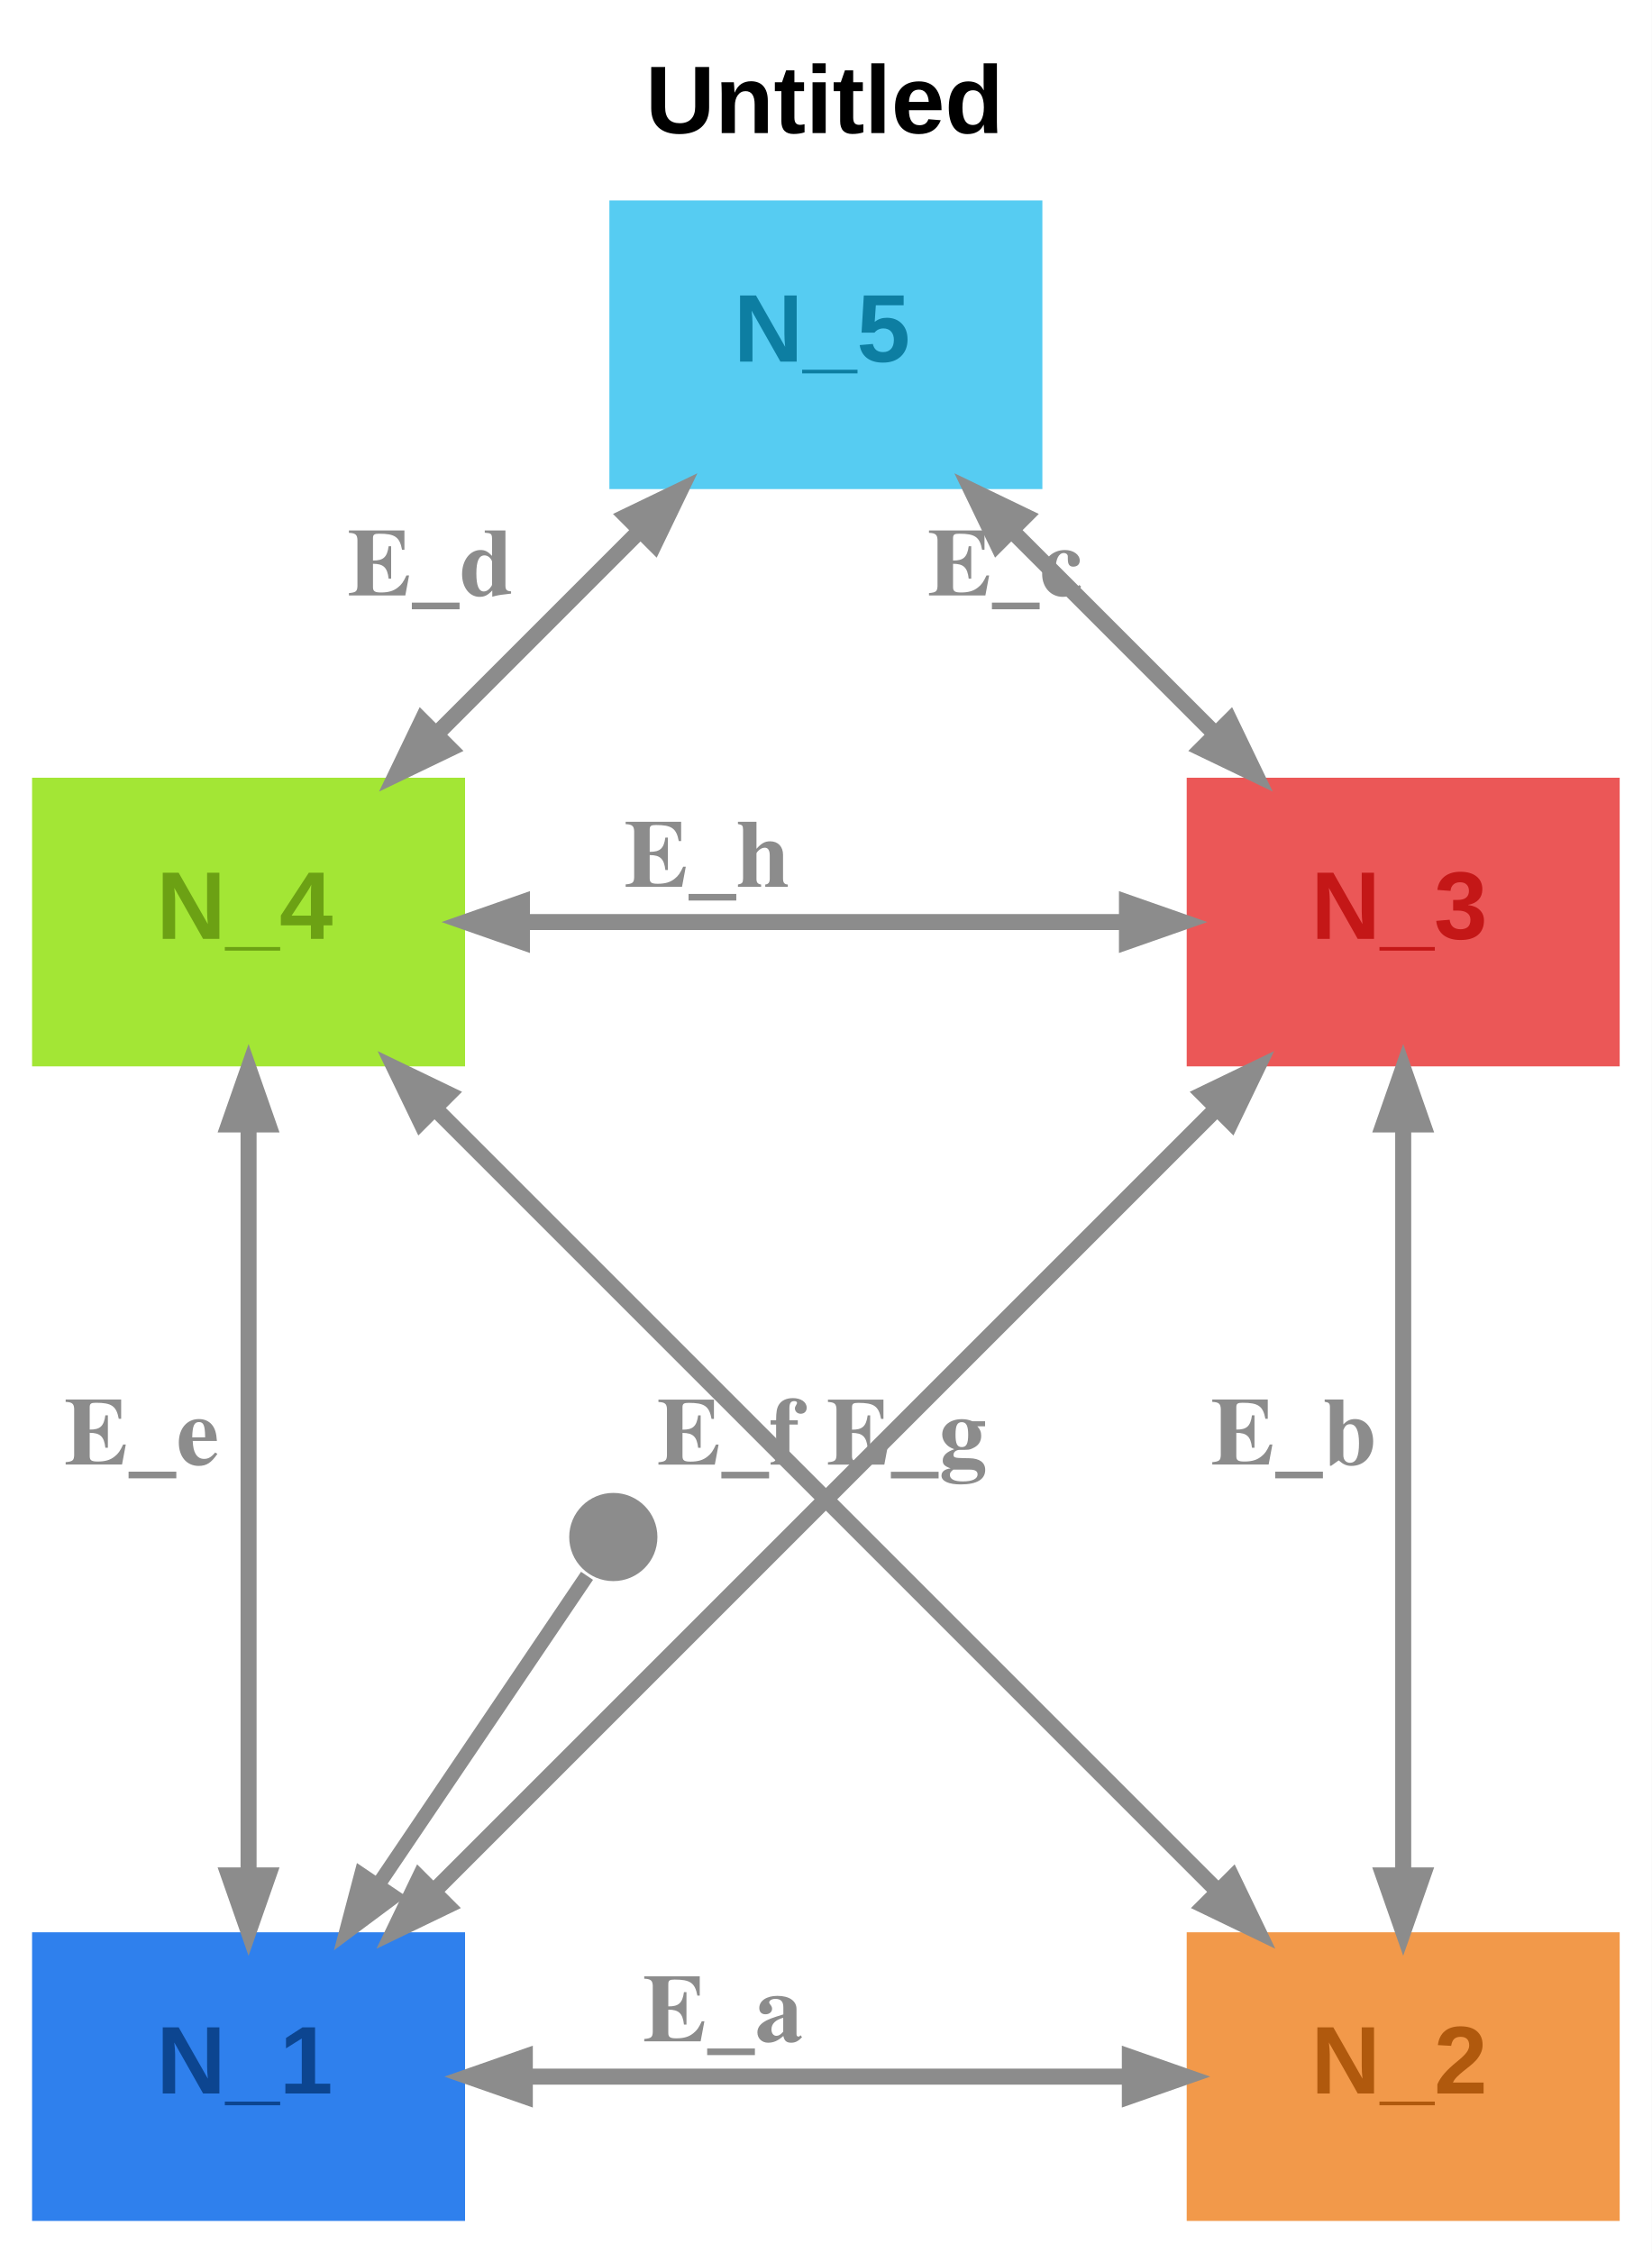
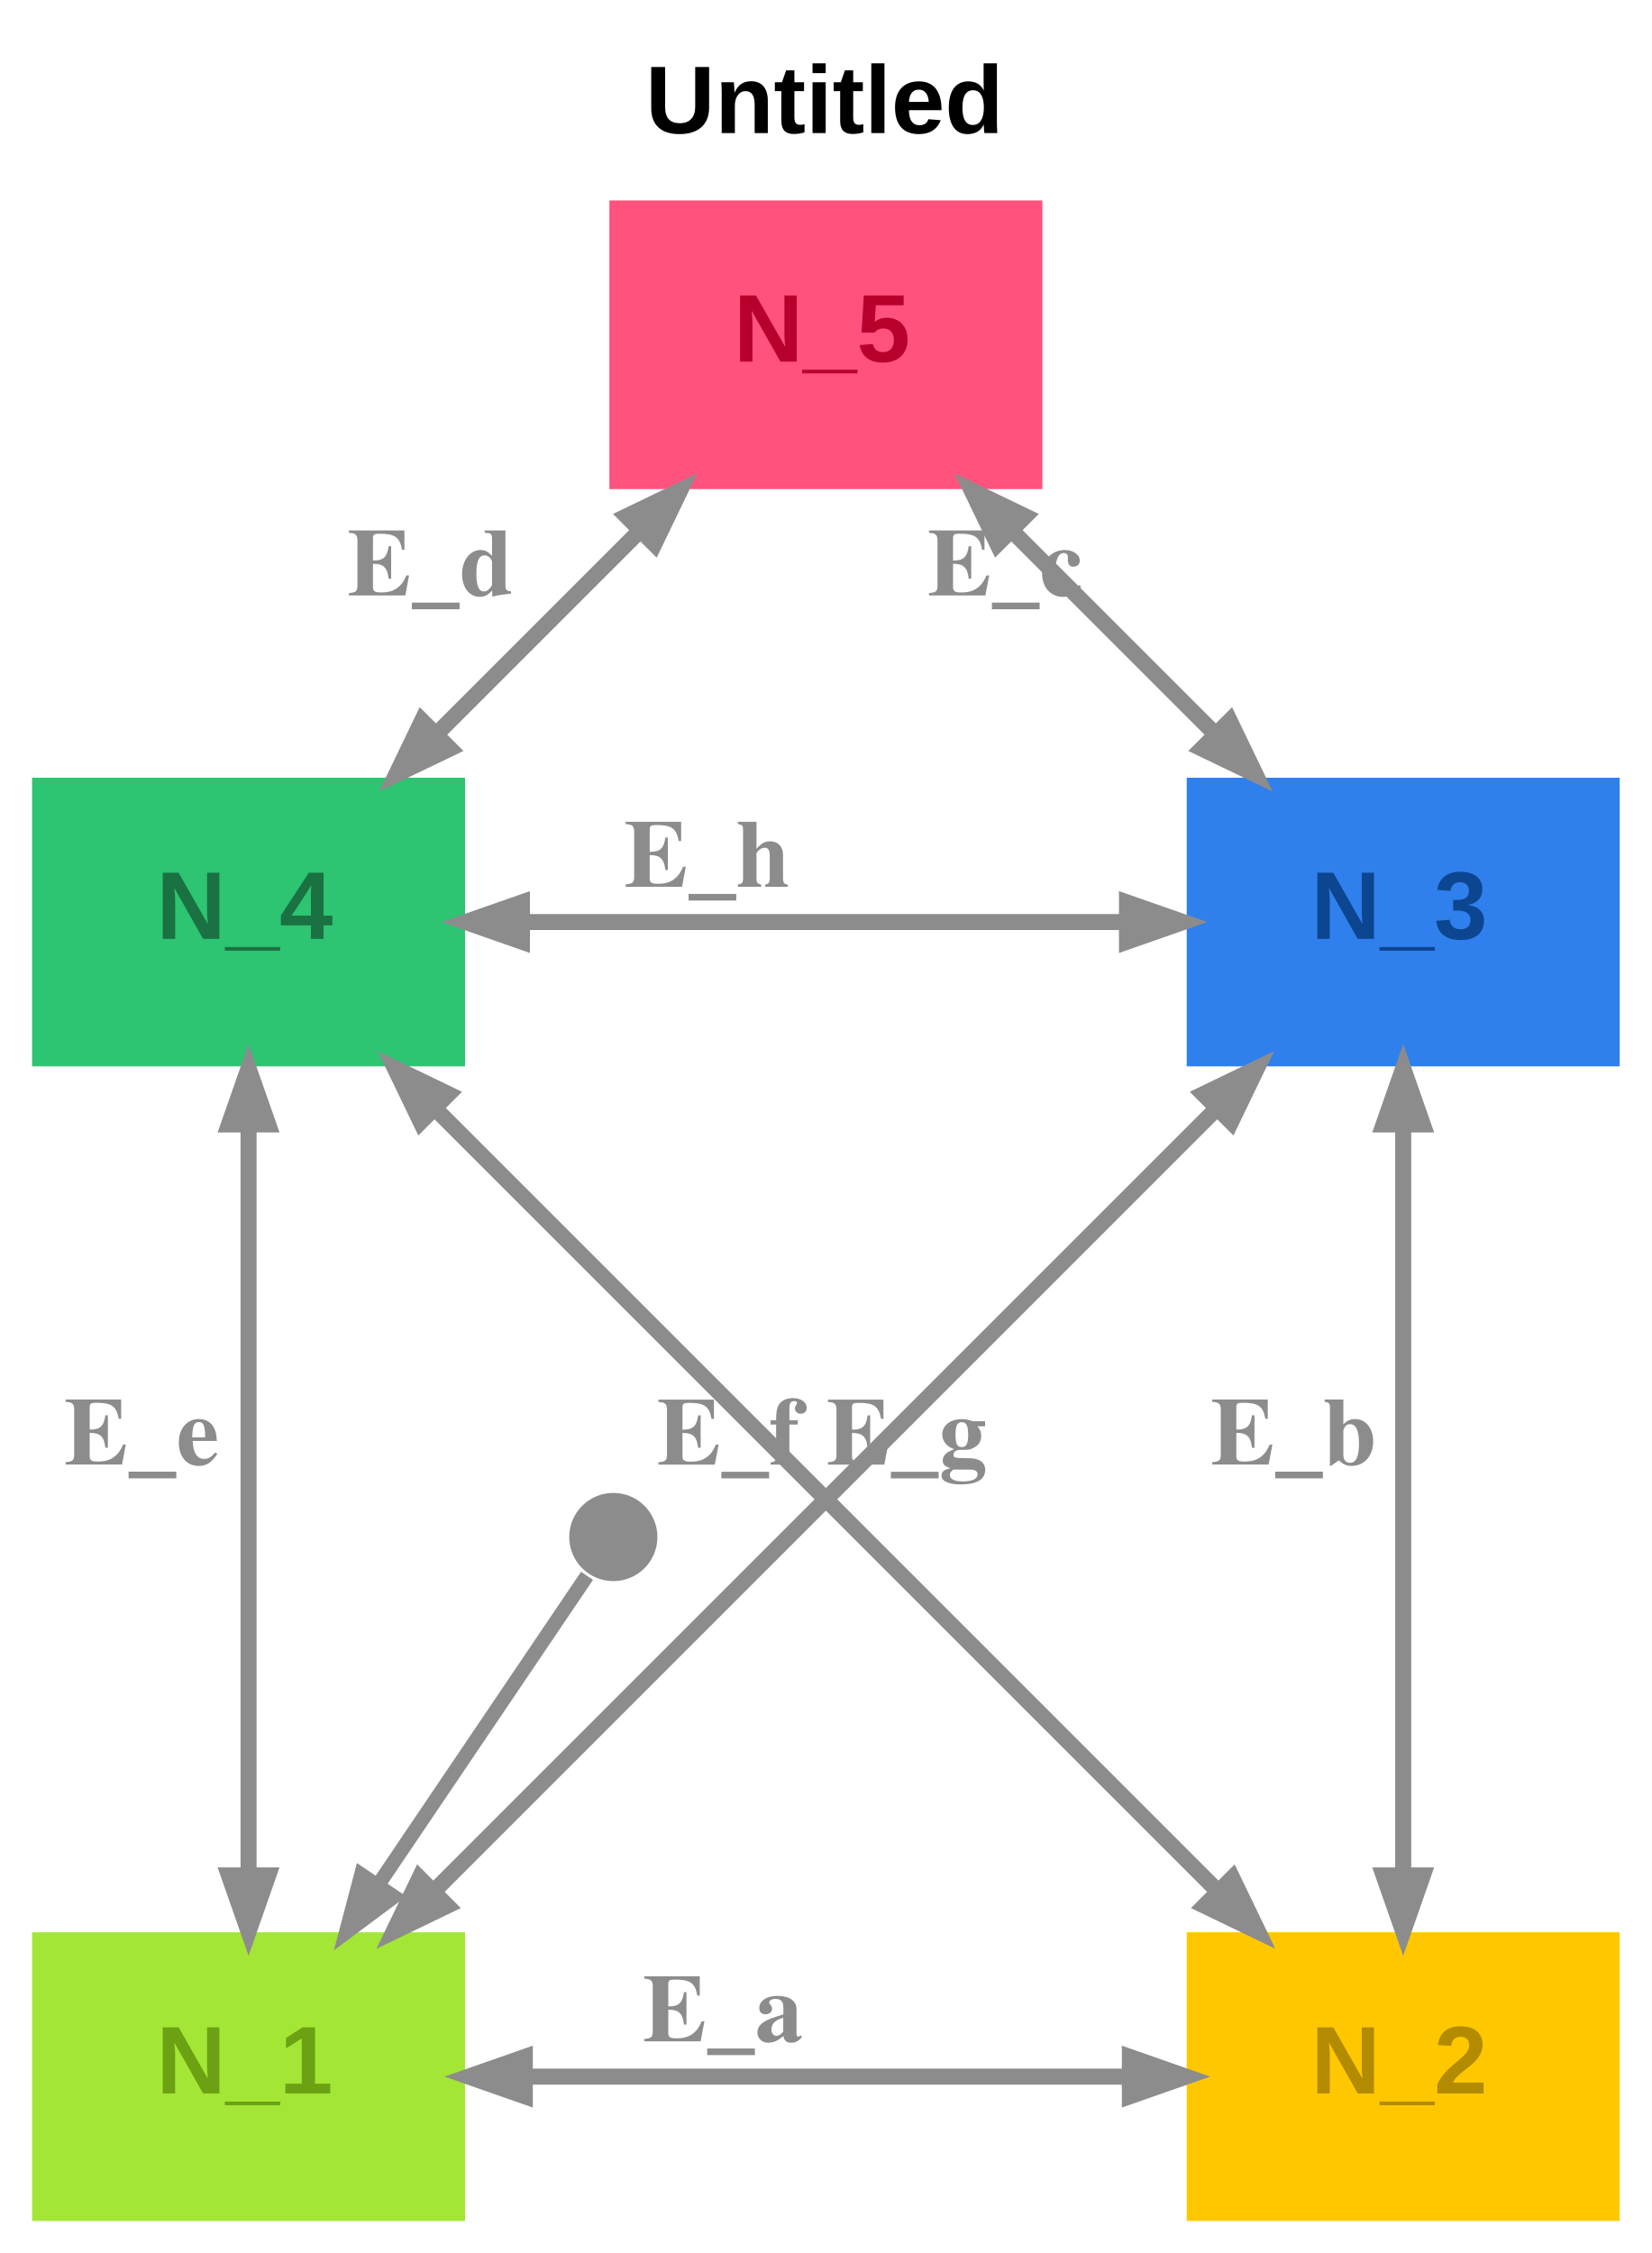
<svg xmlns="http://www.w3.org/2000/svg" width="206pt" height="281pt" viewBox="0.00 0.00 206.00 281.00">
  <g id="graph0" class="graph" transform="scale(1 1) rotate(0) translate(4 277)">
    <polygon fill="#ffffff" stroke="transparent" points="-4,4 -4,-277 202,-277 202,4 -4,4" />
    <text text-anchor="start" x="76.5" y="-260.4" font-family="Arial" font-weight="bold" font-size="12.00">Untitled</text>
    <g id="node1" class="node">
-       <polygon fill="#2f80ed" stroke="black" stroke-width="0" points="54,-36 0,-36 0,0 54,0 54,-36" />
-       <text text-anchor="start" x="15.5" y="-15.9" font-family="Arial" font-weight="bold" font-size="12.00" fill="#0c4590">N_1</text>
+       <polygon fill="#a3e635" stroke="black" stroke-width="0" points="54,-36 0,-36 0,0 54,0 54,-36" />
+       <text text-anchor="start" x="15.5" y="-15.9" font-family="Arial" font-weight="bold" font-size="12.00" fill="#6ca114">N_1</text>
    </g>
    <g id="node2" class="node">
      <ellipse fill="#8c8c8c" stroke="black" stroke-width="0" cx="72.49" cy="-85.3" rx="5.5" ry="5.5" />
    </g>
    <g id="edge1" class="edge">
      <path fill="none" stroke="#8c8c8c" stroke-width="1.8" d="M69.21,-80.46C63.8,-72.44 52.61,-55.9 43.12,-41.85" />
      <polygon fill="#8c8c8c" stroke="#8c8c8c" stroke-width="1.8" points="45.12,-40.44 39.17,-36.01 41.06,-43.18 45.12,-40.44" />
    </g>
    <g id="node3" class="node">
-       <polygon fill="#f2994a" stroke="black" stroke-width="0" points="198,-36 144,-36 144,0 198,0 198,-36" />
-       <text text-anchor="start" x="159.5" y="-15.9" font-family="Arial" font-weight="bold" font-size="12.00" fill="#b0590d">N_2</text>
+       <polygon fill="#ffc700" stroke="black" stroke-width="0" points="198,-36 144,-36 144,0 198,0 198,-36" />
+       <text text-anchor="start" x="159.5" y="-15.9" font-family="Arial" font-weight="bold" font-size="12.00" fill="#b38b00">N_2</text>
    </g>
    <g id="edge2" class="edge">
      <path fill="none" stroke="#8c8c8c" stroke-width="2" d="M136.73,-18C114.03,-18 84.35,-18 61.58,-18" />
      <polygon fill="#8c8c8c" stroke="#8c8c8c" stroke-width="2" points="136.91,-20.45 143.91,-18 136.91,-15.55 136.91,-20.45" />
      <polygon fill="#8c8c8c" stroke="#8c8c8c" stroke-width="2" points="61.45,-15.55 54.45,-18 61.45,-20.45 61.45,-15.55" />
      <text text-anchor="start" x="76.16" y="-22.4" font-family="Times,serif" font-weight="bold" font-size="12.00" fill="#8c8c8c">E_a</text>
    </g>
    <g id="node4" class="node">
-       <polygon fill="#eb5757" stroke="black" stroke-width="0" points="198,-180 144,-180 144,-144 198,-144 198,-180" />
-       <text text-anchor="start" x="159.5" y="-159.9" font-family="Arial" font-weight="bold" font-size="12.00" fill="#c41717">N_3</text>
+       <polygon fill="#2f80ed" stroke="black" stroke-width="0" points="198,-180 144,-180 144,-144 198,-144 198,-180" />
+       <text text-anchor="start" x="159.5" y="-159.9" font-family="Arial" font-weight="bold" font-size="12.00" fill="#0c4590">N_3</text>
    </g>
    <g id="edge4" class="edge">
      <path fill="none" stroke="#8c8c8c" stroke-width="2" d="M147.65,-138.65C120.8,-111.8 77,-68 50.21,-41.21" />
      <polygon fill="#8c8c8c" stroke="#8c8c8c" stroke-width="2" points="146.08,-140.54 152.76,-143.76 149.54,-137.08 146.08,-140.54" />
      <polygon fill="#8c8c8c" stroke="#8c8c8c" stroke-width="2" points="51.77,-39.31 45.09,-36.09 48.31,-42.77 51.77,-39.31" />
      <text text-anchor="start" x="77.93" y="-94.33" font-family="Times,serif" font-weight="bold" font-size="12.00" fill="#8c8c8c">E_f</text>
    </g>
    <g id="edge3" class="edge">
      <path fill="none" stroke="#8c8c8c" stroke-width="2" d="M171,-136.48C171,-110.23 171,-69.6 171,-43.4" />
      <polygon fill="#8c8c8c" stroke="#8c8c8c" stroke-width="2" points="168.55,-136.76 171,-143.76 173.45,-136.76 168.55,-136.76" />
      <polygon fill="#8c8c8c" stroke="#8c8c8c" stroke-width="2" points="173.45,-43.09 171,-36.09 168.55,-43.09 173.45,-43.09" />
      <text text-anchor="start" x="147" y="-94.34" font-family="Times,serif" font-weight="bold" font-size="12.00" fill="#8c8c8c">E_b</text>
    </g>
    <g id="node5" class="node">
-       <polygon fill="#56ccf2" stroke="black" stroke-width="0" points="126,-252 72,-252 72,-216 126,-216 126,-252" />
-       <text text-anchor="start" x="87.5" y="-231.9" font-family="Arial" font-weight="bold" font-size="12.00" fill="#0d7ea2">N_5</text>
+       <polygon fill="#ff527c" stroke="black" stroke-width="0" points="126,-252 72,-252 72,-216 126,-216 126,-252" />
+       <text text-anchor="start" x="87.5" y="-231.9" font-family="Arial" font-weight="bold" font-size="12.00" fill="#b8002c">N_5</text>
    </g>
    <g id="edge5" class="edge">
      <path fill="none" stroke="#8c8c8c" stroke-width="2" d="M122.16,-210.84C130.16,-202.84 139.13,-193.87 147.18,-185.82" />
      <polygon fill="#8c8c8c" stroke="#8c8c8c" stroke-width="2" points="120.39,-209.15 117.17,-215.83 123.85,-212.61 120.39,-209.15" />
      <polygon fill="#8c8c8c" stroke="#8c8c8c" stroke-width="2" points="149.37,-187.1 152.59,-180.41 145.9,-183.63 149.37,-187.1" />
      <text text-anchor="start" x="111.67" y="-202.73" font-family="Times,serif" font-weight="bold" font-size="12.00" fill="#8c8c8c">E_c</text>
    </g>
    <g id="node6" class="node">
-       <polygon fill="#a3e635" stroke="black" stroke-width="0" points="54,-180 0,-180 0,-144 54,-144 54,-180" />
-       <text text-anchor="start" x="15.5" y="-159.9" font-family="Arial" font-weight="bold" font-size="12.00" fill="#6ca114">N_4</text>
+       <polygon fill="#2dc472" stroke="black" stroke-width="0" points="54,-180 0,-180 0,-144 54,-144 54,-180" />
+       <text text-anchor="start" x="15.5" y="-159.9" font-family="Arial" font-weight="bold" font-size="12.00" fill="#1a7142">N_4</text>
    </g>
    <g id="edge6" class="edge">
      <path fill="none" stroke="#8c8c8c" stroke-width="2" d="M75.84,-210.84C67.84,-202.84 58.87,-193.87 50.82,-185.82" />
      <polygon fill="#8c8c8c" stroke="#8c8c8c" stroke-width="2" points="74.15,-212.61 80.83,-215.83 77.61,-209.15 74.15,-212.61" />
      <polygon fill="#8c8c8c" stroke="#8c8c8c" stroke-width="2" points="52.1,-183.63 45.41,-180.41 48.63,-187.1 52.1,-183.63" />
      <text text-anchor="start" x="39.33" y="-202.73" font-family="Times,serif" font-weight="bold" font-size="12.00" fill="#8c8c8c">E_d</text>
    </g>
    <g id="edge7" class="edge">
      <path fill="none" stroke="#8c8c8c" stroke-width="2" d="M27,-136.48C27,-110.23 27,-69.6 27,-43.4" />
      <polygon fill="#8c8c8c" stroke="#8c8c8c" stroke-width="2" points="24.55,-136.76 27,-143.76 29.45,-136.76 24.55,-136.76" />
      <polygon fill="#8c8c8c" stroke="#8c8c8c" stroke-width="2" points="29.45,-43.09 27,-36.09 24.55,-43.09 29.45,-43.09" />
      <text text-anchor="start" x="4" y="-94.34" font-family="Times,serif" font-weight="bold" font-size="12.00" fill="#8c8c8c">E_e</text>
    </g>
    <g id="edge8" class="edge">
      <path fill="none" stroke="#8c8c8c" stroke-width="2" d="M50.35,-138.65C77.2,-111.8 121,-68 147.79,-41.21" />
      <polygon fill="#8c8c8c" stroke="#8c8c8c" stroke-width="2" points="48.46,-137.08 45.24,-143.76 51.92,-140.54 48.46,-137.08" />
      <polygon fill="#8c8c8c" stroke="#8c8c8c" stroke-width="2" points="149.69,-42.77 152.91,-36.09 146.23,-39.31 149.69,-42.77" />
      <text text-anchor="start" x="99.07" y="-94.33" font-family="Times,serif" font-weight="bold" font-size="12.00" fill="#8c8c8c">E_g</text>
    </g>
    <g id="edge9" class="edge">
      <path fill="none" stroke="#8c8c8c" stroke-width="2" d="M61.27,-162C83.97,-162 113.65,-162 136.42,-162" />
      <polygon fill="#8c8c8c" stroke="#8c8c8c" stroke-width="2" points="61.09,-159.55 54.09,-162 61.09,-164.45 61.09,-159.55" />
      <polygon fill="#8c8c8c" stroke="#8c8c8c" stroke-width="2" points="136.55,-164.45 143.55,-162 136.55,-159.55 136.55,-164.45" />
      <text text-anchor="start" x="73.84" y="-166.4" font-family="Times,serif" font-weight="bold" font-size="12.00" fill="#8c8c8c">E_h</text>
    </g>
  </g>
</svg>
